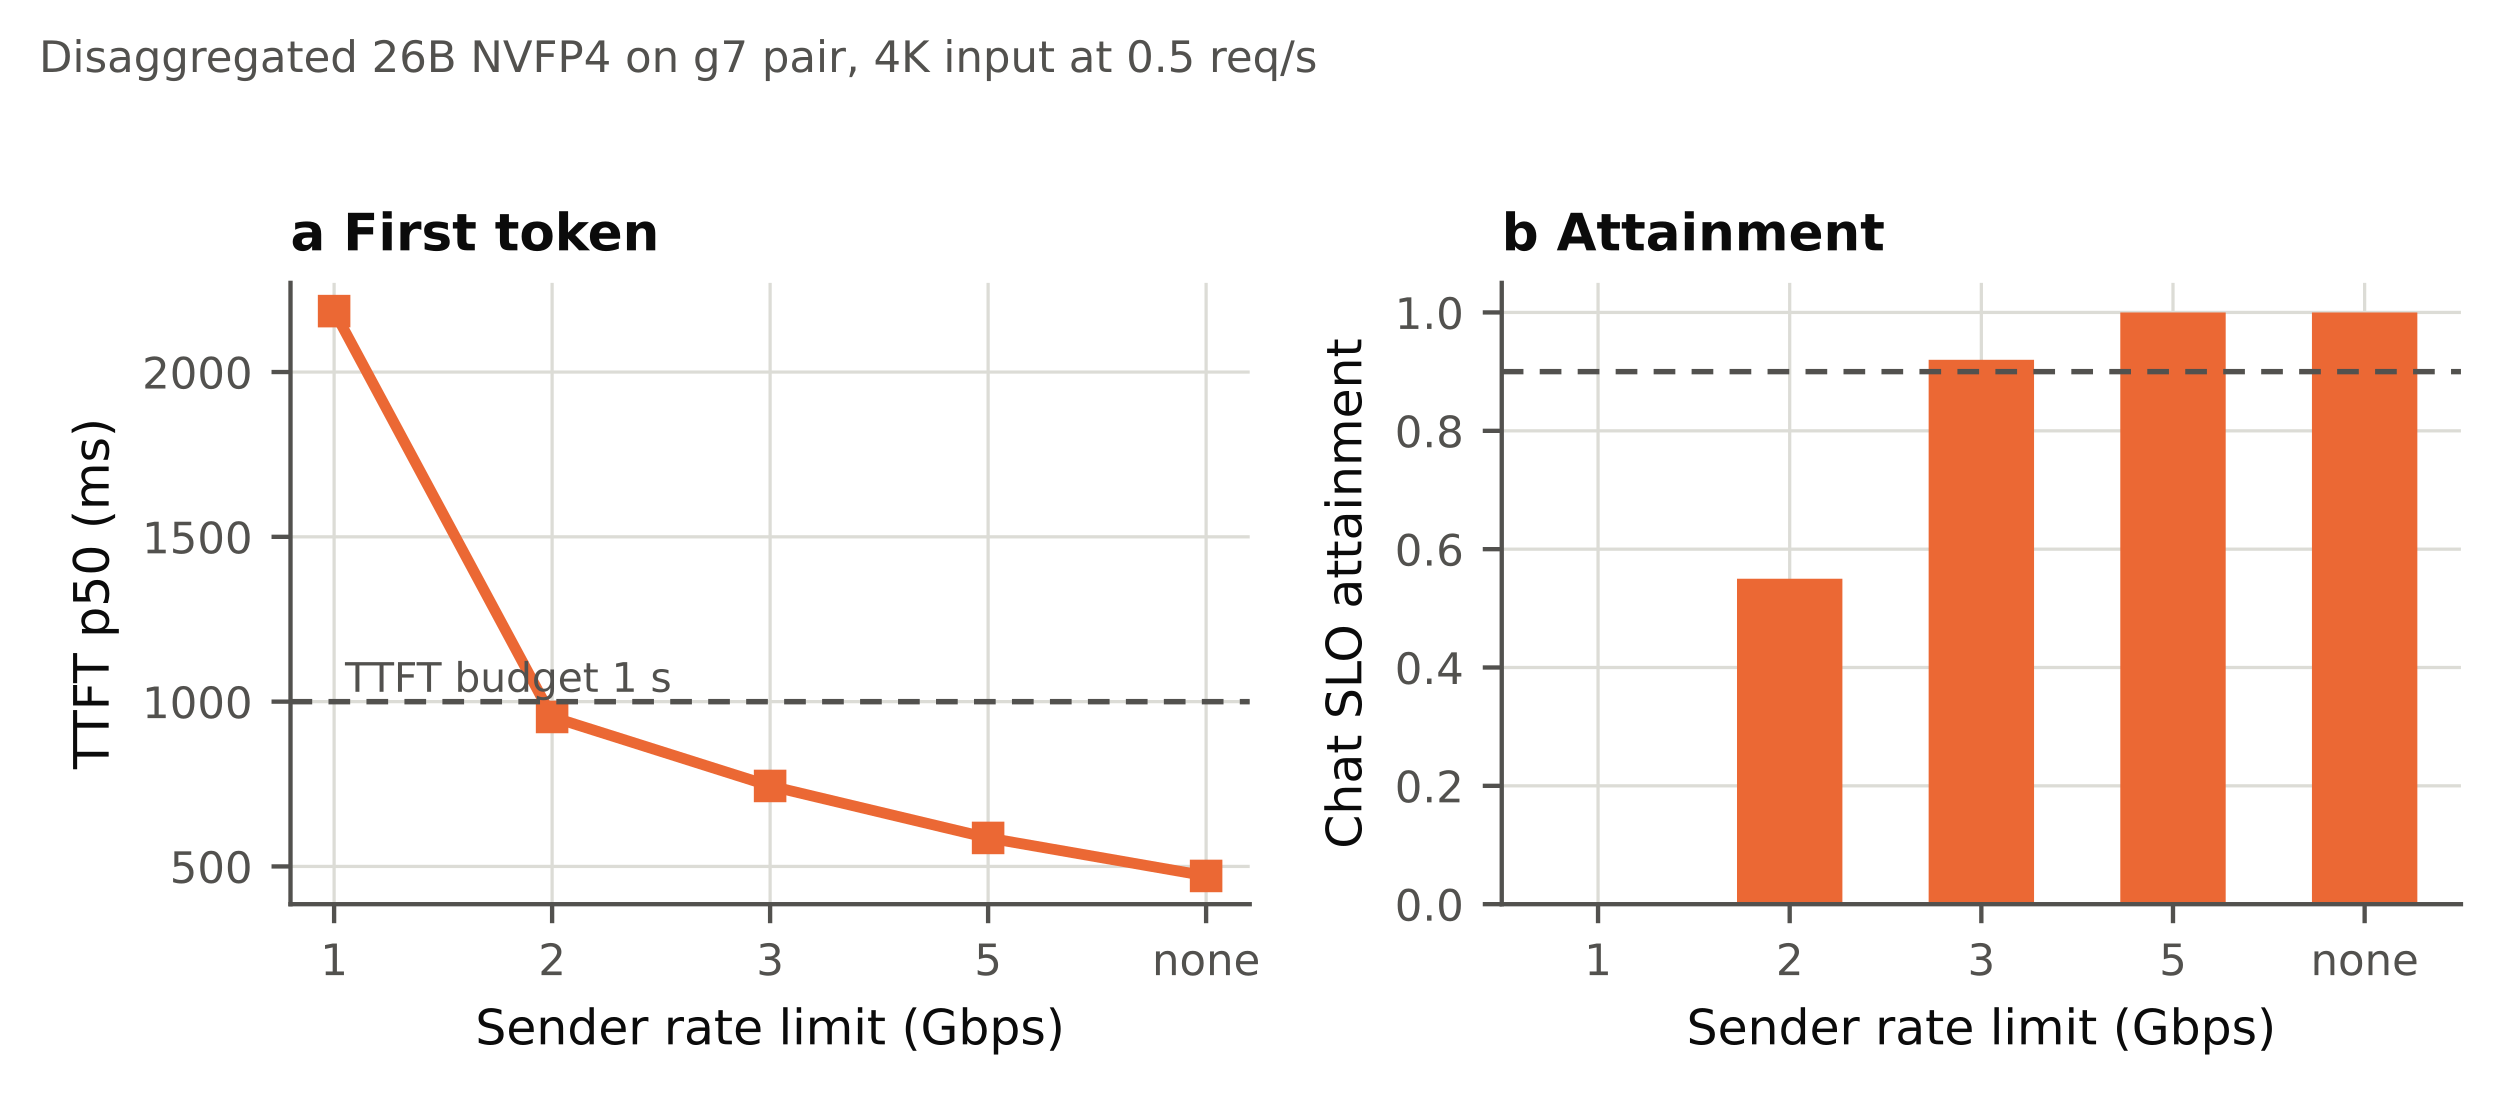
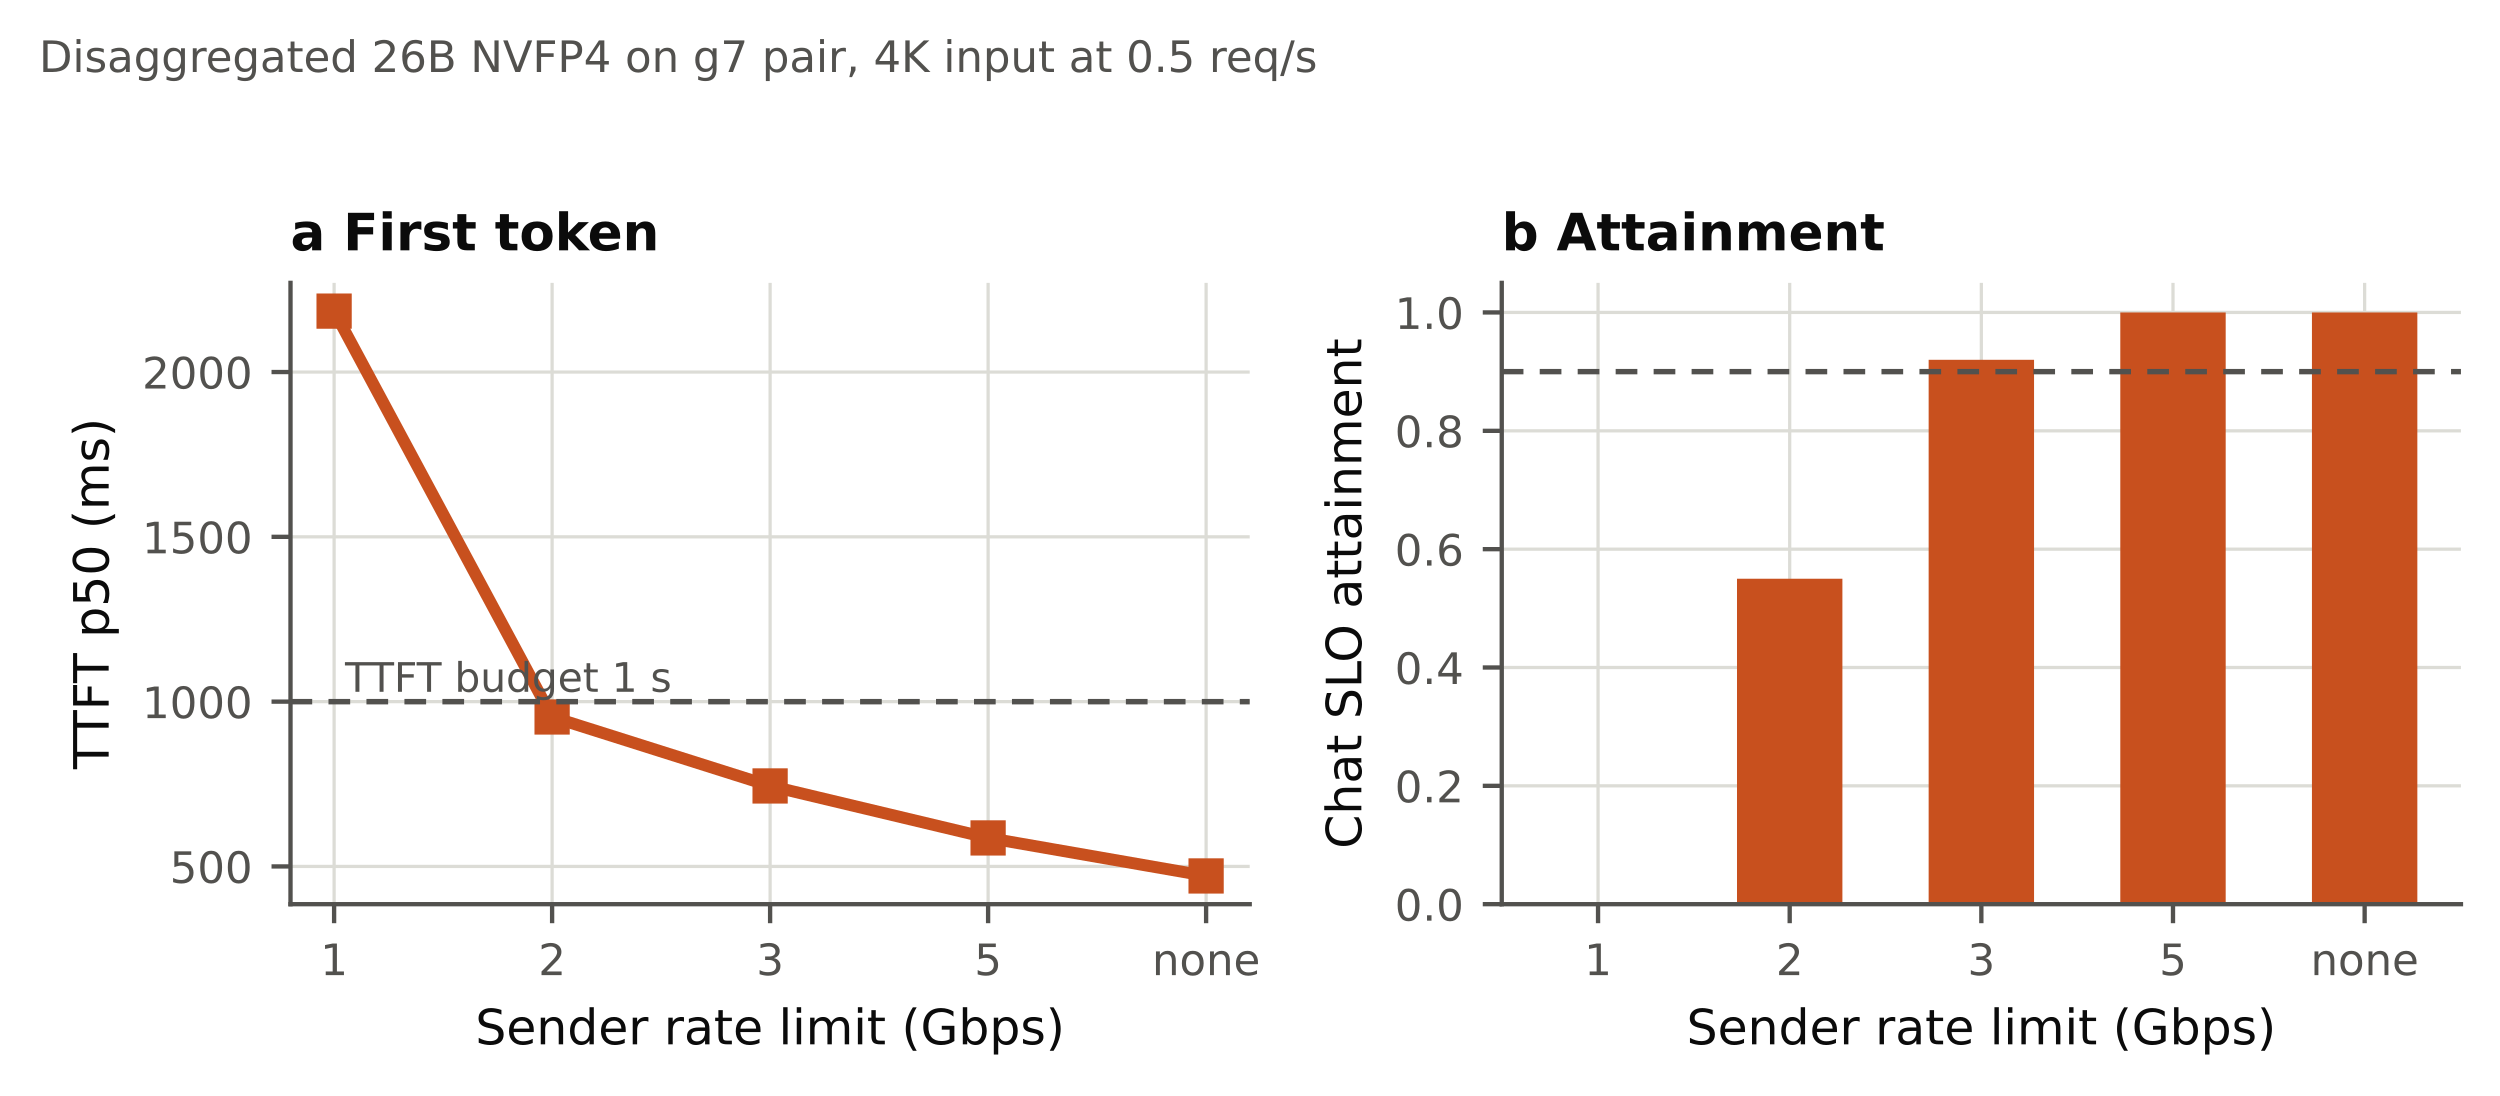
<svg xmlns="http://www.w3.org/2000/svg" xmlns:xlink="http://www.w3.org/1999/xlink" width="460.872pt" height="201.887pt" viewBox="0 0 460.872 201.887" version="1.1">
  <defs>
    <style type="text/css">*{stroke-linejoin: round; stroke-linecap: butt}</style>
  </defs>
  <g id="figure_1">
    <g id="patch_1">
      <path d="M 0 201.887  L 460.872 201.887  L 460.872 -0  L 0 -0  L 0 201.887  z " style="fill: none" />
    </g>
    <g id="axes_1">
      <g id="patch_2">
        <path d="M 53.554 166.686  L 230.381 166.686  L 230.381 52.148  L 53.554 52.148  L 53.554 166.686  z " style="fill: none" />
      </g>
      <g id="matplotlib.axis_1">
        <g id="xtick_1">
          <g id="line2d_1">
-             <path d="M 61.592 166.686  L 61.592 52.148  " clip-path="url(#pd98e95b112)" style="fill: none; stroke: #dcdcd6; stroke-width: 0.6; stroke-linecap: square" />
+             <path d="M 61.592 166.686  L 61.592 52.148  " clip-path="url(#pc2e5a5aeb8)" style="fill: none; stroke: #dcdcd6; stroke-width: 0.6; stroke-linecap: square" />
          </g>
          <g id="line2d_2">
            <defs>
-               <path id="mf3a1bee3a9" d="M 0 0  L 0 3.5  " style="stroke: #52514e; stroke-width: 0.8" />
+               <path id="m1d71cb2cf3" d="M 0 0  L 0 3.5  " style="stroke: #52514e; stroke-width: 0.8" />
            </defs>
            <g>
-               <use xlink:href="#mf3a1bee3a9" x="61.592" y="166.686" style="fill: #52514e; stroke: #52514e; stroke-width: 0.8" />
+               <use xlink:href="#m1d71cb2cf3" x="61.592" y="166.686" style="fill: #52514e; stroke: #52514e; stroke-width: 0.8" />
            </g>
          </g>
          <g id="text_1">
            <text style="font-size: 8px; font-family: 'DejaVu Sans', 'Bitstream Vera Sans', 'Computer Modern Sans Serif', 'Lucida Grande', 'Verdana', 'Geneva', 'Lucid', 'Arial', 'Helvetica', 'Avant Garde', sans-serif; text-anchor: middle; fill: #52514e" x="61.592" y="179.764" transform="rotate(-0 61.59171 179.764)">1</text>
          </g>
        </g>
        <g id="xtick_2">
          <g id="line2d_3">
-             <path d="M 101.78 166.686  L 101.78 52.148  " clip-path="url(#pd98e95b112)" style="fill: none; stroke: #dcdcd6; stroke-width: 0.6; stroke-linecap: square" />
+             <path d="M 101.78 166.686  L 101.78 52.148  " clip-path="url(#pc2e5a5aeb8)" style="fill: none; stroke: #dcdcd6; stroke-width: 0.6; stroke-linecap: square" />
          </g>
          <g id="line2d_4">
            <g>
-               <use xlink:href="#mf3a1bee3a9" x="101.78" y="166.686" style="fill: #52514e; stroke: #52514e; stroke-width: 0.8" />
+               <use xlink:href="#m1d71cb2cf3" x="101.78" y="166.686" style="fill: #52514e; stroke: #52514e; stroke-width: 0.8" />
            </g>
          </g>
          <g id="text_2">
            <text style="font-size: 8px; font-family: 'DejaVu Sans', 'Bitstream Vera Sans', 'Computer Modern Sans Serif', 'Lucida Grande', 'Verdana', 'Geneva', 'Lucid', 'Arial', 'Helvetica', 'Avant Garde', sans-serif; text-anchor: middle; fill: #52514e" x="101.78" y="179.764" transform="rotate(-0 101.7797 179.764)">2</text>
          </g>
        </g>
        <g id="xtick_3">
          <g id="line2d_5">
-             <path d="M 141.968 166.686  L 141.968 52.148  " clip-path="url(#pd98e95b112)" style="fill: none; stroke: #dcdcd6; stroke-width: 0.6; stroke-linecap: square" />
+             <path d="M 141.968 166.686  L 141.968 52.148  " clip-path="url(#pc2e5a5aeb8)" style="fill: none; stroke: #dcdcd6; stroke-width: 0.6; stroke-linecap: square" />
          </g>
          <g id="line2d_6">
            <g>
-               <use xlink:href="#mf3a1bee3a9" x="141.968" y="166.686" style="fill: #52514e; stroke: #52514e; stroke-width: 0.8" />
+               <use xlink:href="#m1d71cb2cf3" x="141.968" y="166.686" style="fill: #52514e; stroke: #52514e; stroke-width: 0.8" />
            </g>
          </g>
          <g id="text_3">
            <text style="font-size: 8px; font-family: 'DejaVu Sans', 'Bitstream Vera Sans', 'Computer Modern Sans Serif', 'Lucida Grande', 'Verdana', 'Geneva', 'Lucid', 'Arial', 'Helvetica', 'Avant Garde', sans-serif; text-anchor: middle; fill: #52514e" x="141.968" y="179.764" transform="rotate(-0 141.9677 179.764)">3</text>
          </g>
        </g>
        <g id="xtick_4">
          <g id="line2d_7">
-             <path d="M 182.156 166.686  L 182.156 52.148  " clip-path="url(#pd98e95b112)" style="fill: none; stroke: #dcdcd6; stroke-width: 0.6; stroke-linecap: square" />
+             <path d="M 182.156 166.686  L 182.156 52.148  " clip-path="url(#pc2e5a5aeb8)" style="fill: none; stroke: #dcdcd6; stroke-width: 0.6; stroke-linecap: square" />
          </g>
          <g id="line2d_8">
            <g>
-               <use xlink:href="#mf3a1bee3a9" x="182.156" y="166.686" style="fill: #52514e; stroke: #52514e; stroke-width: 0.8" />
+               <use xlink:href="#m1d71cb2cf3" x="182.156" y="166.686" style="fill: #52514e; stroke: #52514e; stroke-width: 0.8" />
            </g>
          </g>
          <g id="text_4">
            <text style="font-size: 8px; font-family: 'DejaVu Sans', 'Bitstream Vera Sans', 'Computer Modern Sans Serif', 'Lucida Grande', 'Verdana', 'Geneva', 'Lucid', 'Arial', 'Helvetica', 'Avant Garde', sans-serif; text-anchor: middle; fill: #52514e" x="182.156" y="179.764" transform="rotate(-0 182.1557 179.764)">5</text>
          </g>
        </g>
        <g id="xtick_5">
          <g id="line2d_9">
-             <path d="M 222.344 166.686  L 222.344 52.148  " clip-path="url(#pd98e95b112)" style="fill: none; stroke: #dcdcd6; stroke-width: 0.6; stroke-linecap: square" />
+             <path d="M 222.344 166.686  L 222.344 52.148  " clip-path="url(#pc2e5a5aeb8)" style="fill: none; stroke: #dcdcd6; stroke-width: 0.6; stroke-linecap: square" />
          </g>
          <g id="line2d_10">
            <g>
-               <use xlink:href="#mf3a1bee3a9" x="222.344" y="166.686" style="fill: #52514e; stroke: #52514e; stroke-width: 0.8" />
+               <use xlink:href="#m1d71cb2cf3" x="222.344" y="166.686" style="fill: #52514e; stroke: #52514e; stroke-width: 0.8" />
            </g>
          </g>
          <g id="text_5">
            <text style="font-size: 8px; font-family: 'DejaVu Sans', 'Bitstream Vera Sans', 'Computer Modern Sans Serif', 'Lucida Grande', 'Verdana', 'Geneva', 'Lucid', 'Arial', 'Helvetica', 'Avant Garde', sans-serif; text-anchor: middle; fill: #52514e" x="222.344" y="179.764" transform="rotate(-0 222.3437 179.764)">none</text>
          </g>
        </g>
        <g id="text_6">
          <text style="font-size: 9px; font-family: 'DejaVu Sans', 'Bitstream Vera Sans', 'Computer Modern Sans Serif', 'Lucida Grande', 'Verdana', 'Geneva', 'Lucid', 'Arial', 'Helvetica', 'Avant Garde', sans-serif; text-anchor: middle; fill: #0b0b0b" x="141.968" y="192.524" transform="rotate(-0 141.9677 192.5245)">Sender rate limit (Gbps)</text>
        </g>
      </g>
      <g id="matplotlib.axis_2">
        <g id="ytick_1">
          <g id="line2d_11">
-             <path d="M 53.554 159.731  L 230.381 159.731  " clip-path="url(#pd98e95b112)" style="fill: none; stroke: #dcdcd6; stroke-width: 0.6; stroke-linecap: square" />
+             <path d="M 53.554 159.731  L 230.381 159.731  " clip-path="url(#pc2e5a5aeb8)" style="fill: none; stroke: #dcdcd6; stroke-width: 0.6; stroke-linecap: square" />
          </g>
          <g id="line2d_12">
            <defs>
-               <path id="m4ddce1b835" d="M 0 0  L -3.5 0  " style="stroke: #52514e; stroke-width: 0.8" />
+               <path id="md80eaf4e32" d="M 0 0  L -3.5 0  " style="stroke: #52514e; stroke-width: 0.8" />
            </defs>
            <g>
-               <use xlink:href="#m4ddce1b835" x="53.554" y="159.731" style="fill: #52514e; stroke: #52514e; stroke-width: 0.8" />
+               <use xlink:href="#md80eaf4e32" x="53.554" y="159.731" style="fill: #52514e; stroke: #52514e; stroke-width: 0.8" />
            </g>
          </g>
          <g id="text_7">
            <text style="font-size: 8px; font-family: 'DejaVu Sans', 'Bitstream Vera Sans', 'Computer Modern Sans Serif', 'Lucida Grande', 'Verdana', 'Geneva', 'Lucid', 'Arial', 'Helvetica', 'Avant Garde', sans-serif; text-anchor: end; fill: #52514e" x="46.554" y="162.77" transform="rotate(-0 46.55411 162.7697)">500</text>
          </g>
        </g>
        <g id="ytick_2">
          <g id="line2d_13">
-             <path d="M 53.554 129.35  L 230.381 129.35  " clip-path="url(#pd98e95b112)" style="fill: none; stroke: #dcdcd6; stroke-width: 0.6; stroke-linecap: square" />
+             <path d="M 53.554 129.35  L 230.381 129.35  " clip-path="url(#pc2e5a5aeb8)" style="fill: none; stroke: #dcdcd6; stroke-width: 0.6; stroke-linecap: square" />
          </g>
          <g id="line2d_14">
            <g>
-               <use xlink:href="#m4ddce1b835" x="53.554" y="129.35" style="fill: #52514e; stroke: #52514e; stroke-width: 0.8" />
+               <use xlink:href="#md80eaf4e32" x="53.554" y="129.35" style="fill: #52514e; stroke: #52514e; stroke-width: 0.8" />
            </g>
          </g>
          <g id="text_8">
            <text style="font-size: 8px; font-family: 'DejaVu Sans', 'Bitstream Vera Sans', 'Computer Modern Sans Serif', 'Lucida Grande', 'Verdana', 'Geneva', 'Lucid', 'Arial', 'Helvetica', 'Avant Garde', sans-serif; text-anchor: end; fill: #52514e" x="46.554" y="132.389" transform="rotate(-0 46.55411 132.3891)">1000</text>
          </g>
        </g>
        <g id="ytick_3">
          <g id="line2d_15">
-             <path d="M 53.554 98.969  L 230.381 98.969  " clip-path="url(#pd98e95b112)" style="fill: none; stroke: #dcdcd6; stroke-width: 0.6; stroke-linecap: square" />
+             <path d="M 53.554 98.969  L 230.381 98.969  " clip-path="url(#pc2e5a5aeb8)" style="fill: none; stroke: #dcdcd6; stroke-width: 0.6; stroke-linecap: square" />
          </g>
          <g id="line2d_16">
            <g>
-               <use xlink:href="#m4ddce1b835" x="53.554" y="98.969" style="fill: #52514e; stroke: #52514e; stroke-width: 0.8" />
+               <use xlink:href="#md80eaf4e32" x="53.554" y="98.969" style="fill: #52514e; stroke: #52514e; stroke-width: 0.8" />
            </g>
          </g>
          <g id="text_9">
            <text style="font-size: 8px; font-family: 'DejaVu Sans', 'Bitstream Vera Sans', 'Computer Modern Sans Serif', 'Lucida Grande', 'Verdana', 'Geneva', 'Lucid', 'Arial', 'Helvetica', 'Avant Garde', sans-serif; text-anchor: end; fill: #52514e" x="46.554" y="102.008" transform="rotate(-0 46.55411 102.0084)">1500</text>
          </g>
        </g>
        <g id="ytick_4">
          <g id="line2d_17">
-             <path d="M 53.554 68.589  L 230.381 68.589  " clip-path="url(#pd98e95b112)" style="fill: none; stroke: #dcdcd6; stroke-width: 0.6; stroke-linecap: square" />
+             <path d="M 53.554 68.589  L 230.381 68.589  " clip-path="url(#pc2e5a5aeb8)" style="fill: none; stroke: #dcdcd6; stroke-width: 0.6; stroke-linecap: square" />
          </g>
          <g id="line2d_18">
            <g>
-               <use xlink:href="#m4ddce1b835" x="53.554" y="68.589" style="fill: #52514e; stroke: #52514e; stroke-width: 0.8" />
+               <use xlink:href="#md80eaf4e32" x="53.554" y="68.589" style="fill: #52514e; stroke: #52514e; stroke-width: 0.8" />
            </g>
          </g>
          <g id="text_10">
            <text style="font-size: 8px; font-family: 'DejaVu Sans', 'Bitstream Vera Sans', 'Computer Modern Sans Serif', 'Lucida Grande', 'Verdana', 'Geneva', 'Lucid', 'Arial', 'Helvetica', 'Avant Garde', sans-serif; text-anchor: end; fill: #52514e" x="46.554" y="71.628" transform="rotate(-0 46.55411 71.62779)">2000</text>
          </g>
        </g>
        <g id="text_11">
          <text style="font-size: 9px; font-family: 'DejaVu Sans', 'Bitstream Vera Sans', 'Computer Modern Sans Serif', 'Lucida Grande', 'Verdana', 'Geneva', 'Lucid', 'Arial', 'Helvetica', 'Avant Garde', sans-serif; text-anchor: middle; fill: #0b0b0b" x="20.032" y="109.417" transform="rotate(-90 20.032 109.4168)">TTFT p50 (ms)</text>
        </g>
      </g>
      <g id="line2d_19">
-         <path d="M 61.592 57.354  L 101.78 132.173  L 141.968 144.889  L 182.156 154.472  L 222.344 161.48  " clip-path="url(#pd98e95b112)" style="fill: none; stroke: #eb6834; stroke-width: 2; stroke-linecap: square" />
+         <path d="M 61.592 57.354  L 101.78 132.173  L 141.968 144.889  L 182.156 154.472  L 222.344 161.48  " clip-path="url(#pc2e5a5aeb8)" style="fill: none; stroke: #c8501e; stroke-width: 2.2; stroke-linecap: square" />
        <defs>
-           <path id="m7dee3941ca" d="M -2.5 2.5  L 2.5 2.5  L 2.5 -2.5  L -2.5 -2.5  z " style="stroke: #eb6834; stroke-linejoin: miter" />
+           <path id="m2b3014cebd" d="M -2.75 2.75  L 2.75 2.75  L 2.75 -2.75  L -2.75 -2.75  z " style="stroke: #c8501e; stroke-linejoin: miter" />
        </defs>
-         <g clip-path="url(#pd98e95b112)">
-           <use xlink:href="#m7dee3941ca" x="61.592" y="57.354" style="fill: #eb6834; stroke: #eb6834; stroke-linejoin: miter" />
-           <use xlink:href="#m7dee3941ca" x="101.78" y="132.173" style="fill: #eb6834; stroke: #eb6834; stroke-linejoin: miter" />
-           <use xlink:href="#m7dee3941ca" x="141.968" y="144.889" style="fill: #eb6834; stroke: #eb6834; stroke-linejoin: miter" />
-           <use xlink:href="#m7dee3941ca" x="182.156" y="154.472" style="fill: #eb6834; stroke: #eb6834; stroke-linejoin: miter" />
-           <use xlink:href="#m7dee3941ca" x="222.344" y="161.48" style="fill: #eb6834; stroke: #eb6834; stroke-linejoin: miter" />
+         <g clip-path="url(#pc2e5a5aeb8)">
+           <use xlink:href="#m2b3014cebd" x="61.592" y="57.354" style="fill: #c8501e; stroke: #c8501e; stroke-linejoin: miter" />
+           <use xlink:href="#m2b3014cebd" x="101.78" y="132.173" style="fill: #c8501e; stroke: #c8501e; stroke-linejoin: miter" />
+           <use xlink:href="#m2b3014cebd" x="141.968" y="144.889" style="fill: #c8501e; stroke: #c8501e; stroke-linejoin: miter" />
+           <use xlink:href="#m2b3014cebd" x="182.156" y="154.472" style="fill: #c8501e; stroke: #c8501e; stroke-linejoin: miter" />
+           <use xlink:href="#m2b3014cebd" x="222.344" y="161.48" style="fill: #c8501e; stroke: #c8501e; stroke-linejoin: miter" />
        </g>
      </g>
      <g id="line2d_20">
-         <path d="M 53.554 129.35  L 230.381 129.35  " clip-path="url(#pd98e95b112)" style="fill: none; stroke-dasharray: 4,3; stroke-dashoffset: 0; stroke: #52514e" />
+         <path d="M 53.554 129.35  L 230.381 129.35  " clip-path="url(#pc2e5a5aeb8)" style="fill: none; stroke-dasharray: 4,3; stroke-dashoffset: 0; stroke: #52514e" />
      </g>
      <g id="patch_3">
        <path d="M 53.554 166.686  L 53.554 52.148  " style="fill: none; stroke: #52514e; stroke-width: 0.8; stroke-linejoin: miter; stroke-linecap: square" />
      </g>
      <g id="patch_4">
        <path d="M 53.554 166.686  L 230.381 166.686  " style="fill: none; stroke: #52514e; stroke-width: 0.8; stroke-linejoin: miter; stroke-linecap: square" />
      </g>
      <g id="text_12">
        <text style="font-size: 7.5px; font-family: 'DejaVu Sans', 'Bitstream Vera Sans', 'Computer Modern Sans Serif', 'Lucida Grande', 'Verdana', 'Geneva', 'Lucid', 'Arial', 'Helvetica', 'Avant Garde', sans-serif; text-anchor: start; fill: #52514e" x="63.601" y="127.527" transform="rotate(-0 63.60111 127.5272)">TTFT budget 1 s</text>
      </g>
      <g id="text_13">
        <text style="font-weight: 700; font-size: 9.5px; font-family: 'DejaVu Sans', 'Bitstream Vera Sans', 'Computer Modern Sans Serif', 'Lucida Grande', 'Verdana', 'Geneva', 'Lucid', 'Arial', 'Helvetica', 'Avant Garde', sans-serif; text-anchor: start; fill: #0b0b0b" x="53.554" y="46.148" transform="rotate(-0 53.55411 46.14765)">a  First token</text>
      </g>
    </g>
    <g id="axes_2">
      <g id="patch_5">
        <path d="M 276.845 166.686  L 453.672 166.686  L 453.672 52.148  L 276.845 52.148  L 276.845 166.686  z " style="fill: none" />
      </g>
      <g id="matplotlib.axis_3">
        <g id="xtick_6">
          <g id="line2d_21">
-             <path d="M 294.598 166.686  L 294.598 52.148  " clip-path="url(#pb7cd040c90)" style="fill: none; stroke: #dcdcd6; stroke-width: 0.6; stroke-linecap: square" />
+             <path d="M 294.598 166.686  L 294.598 52.148  " clip-path="url(#p8919d18759)" style="fill: none; stroke: #dcdcd6; stroke-width: 0.6; stroke-linecap: square" />
          </g>
          <g id="line2d_22">
            <g>
-               <use xlink:href="#mf3a1bee3a9" x="294.598" y="166.686" style="fill: #52514e; stroke: #52514e; stroke-width: 0.8" />
+               <use xlink:href="#m1d71cb2cf3" x="294.598" y="166.686" style="fill: #52514e; stroke: #52514e; stroke-width: 0.8" />
            </g>
          </g>
          <g id="text_14">
            <text style="font-size: 8px; font-family: 'DejaVu Sans', 'Bitstream Vera Sans', 'Computer Modern Sans Serif', 'Lucida Grande', 'Verdana', 'Geneva', 'Lucid', 'Arial', 'Helvetica', 'Avant Garde', sans-serif; text-anchor: middle; fill: #52514e" x="294.598" y="179.764" transform="rotate(-0 294.5982 179.764)">1</text>
          </g>
        </g>
        <g id="xtick_7">
          <g id="line2d_23">
-             <path d="M 329.928 166.686  L 329.928 52.148  " clip-path="url(#pb7cd040c90)" style="fill: none; stroke: #dcdcd6; stroke-width: 0.6; stroke-linecap: square" />
+             <path d="M 329.928 166.686  L 329.928 52.148  " clip-path="url(#p8919d18759)" style="fill: none; stroke: #dcdcd6; stroke-width: 0.6; stroke-linecap: square" />
          </g>
          <g id="line2d_24">
            <g>
-               <use xlink:href="#mf3a1bee3a9" x="329.928" y="166.686" style="fill: #52514e; stroke: #52514e; stroke-width: 0.8" />
+               <use xlink:href="#m1d71cb2cf3" x="329.928" y="166.686" style="fill: #52514e; stroke: #52514e; stroke-width: 0.8" />
            </g>
          </g>
          <g id="text_15">
            <text style="font-size: 8px; font-family: 'DejaVu Sans', 'Bitstream Vera Sans', 'Computer Modern Sans Serif', 'Lucida Grande', 'Verdana', 'Geneva', 'Lucid', 'Arial', 'Helvetica', 'Avant Garde', sans-serif; text-anchor: middle; fill: #52514e" x="329.928" y="179.764" transform="rotate(-0 329.9283 179.764)">2</text>
          </g>
        </g>
        <g id="xtick_8">
          <g id="line2d_25">
-             <path d="M 365.258 166.686  L 365.258 52.148  " clip-path="url(#pb7cd040c90)" style="fill: none; stroke: #dcdcd6; stroke-width: 0.6; stroke-linecap: square" />
+             <path d="M 365.258 166.686  L 365.258 52.148  " clip-path="url(#p8919d18759)" style="fill: none; stroke: #dcdcd6; stroke-width: 0.6; stroke-linecap: square" />
          </g>
          <g id="line2d_26">
            <g>
-               <use xlink:href="#mf3a1bee3a9" x="365.258" y="166.686" style="fill: #52514e; stroke: #52514e; stroke-width: 0.8" />
+               <use xlink:href="#m1d71cb2cf3" x="365.258" y="166.686" style="fill: #52514e; stroke: #52514e; stroke-width: 0.8" />
            </g>
          </g>
          <g id="text_16">
            <text style="font-size: 8px; font-family: 'DejaVu Sans', 'Bitstream Vera Sans', 'Computer Modern Sans Serif', 'Lucida Grande', 'Verdana', 'Geneva', 'Lucid', 'Arial', 'Helvetica', 'Avant Garde', sans-serif; text-anchor: middle; fill: #52514e" x="365.258" y="179.764" transform="rotate(-0 365.2584 179.764)">3</text>
          </g>
        </g>
        <g id="xtick_9">
          <g id="line2d_27">
-             <path d="M 400.589 166.686  L 400.589 52.148  " clip-path="url(#pb7cd040c90)" style="fill: none; stroke: #dcdcd6; stroke-width: 0.6; stroke-linecap: square" />
+             <path d="M 400.589 166.686  L 400.589 52.148  " clip-path="url(#p8919d18759)" style="fill: none; stroke: #dcdcd6; stroke-width: 0.6; stroke-linecap: square" />
          </g>
          <g id="line2d_28">
            <g>
-               <use xlink:href="#mf3a1bee3a9" x="400.589" y="166.686" style="fill: #52514e; stroke: #52514e; stroke-width: 0.8" />
+               <use xlink:href="#m1d71cb2cf3" x="400.589" y="166.686" style="fill: #52514e; stroke: #52514e; stroke-width: 0.8" />
            </g>
          </g>
          <g id="text_17">
            <text style="font-size: 8px; font-family: 'DejaVu Sans', 'Bitstream Vera Sans', 'Computer Modern Sans Serif', 'Lucida Grande', 'Verdana', 'Geneva', 'Lucid', 'Arial', 'Helvetica', 'Avant Garde', sans-serif; text-anchor: middle; fill: #52514e" x="400.589" y="179.764" transform="rotate(-0 400.5885 179.764)">5</text>
          </g>
        </g>
        <g id="xtick_10">
          <g id="line2d_29">
-             <path d="M 435.919 166.686  L 435.919 52.148  " clip-path="url(#pb7cd040c90)" style="fill: none; stroke: #dcdcd6; stroke-width: 0.6; stroke-linecap: square" />
+             <path d="M 435.919 166.686  L 435.919 52.148  " clip-path="url(#p8919d18759)" style="fill: none; stroke: #dcdcd6; stroke-width: 0.6; stroke-linecap: square" />
          </g>
          <g id="line2d_30">
            <g>
-               <use xlink:href="#mf3a1bee3a9" x="435.919" y="166.686" style="fill: #52514e; stroke: #52514e; stroke-width: 0.8" />
+               <use xlink:href="#m1d71cb2cf3" x="435.919" y="166.686" style="fill: #52514e; stroke: #52514e; stroke-width: 0.8" />
            </g>
          </g>
          <g id="text_18">
            <text style="font-size: 8px; font-family: 'DejaVu Sans', 'Bitstream Vera Sans', 'Computer Modern Sans Serif', 'Lucida Grande', 'Verdana', 'Geneva', 'Lucid', 'Arial', 'Helvetica', 'Avant Garde', sans-serif; text-anchor: middle; fill: #52514e" x="435.919" y="179.764" transform="rotate(-0 435.9186 179.764)">none</text>
          </g>
        </g>
        <g id="text_19">
          <text style="font-size: 9px; font-family: 'DejaVu Sans', 'Bitstream Vera Sans', 'Computer Modern Sans Serif', 'Lucida Grande', 'Verdana', 'Geneva', 'Lucid', 'Arial', 'Helvetica', 'Avant Garde', sans-serif; text-anchor: middle; fill: #0b0b0b" x="365.258" y="192.524" transform="rotate(-0 365.2584 192.5245)">Sender rate limit (Gbps)</text>
        </g>
      </g>
      <g id="matplotlib.axis_4">
        <g id="ytick_5">
          <g id="line2d_31">
-             <path d="M 276.845 166.686  L 453.672 166.686  " clip-path="url(#pb7cd040c90)" style="fill: none; stroke: #dcdcd6; stroke-width: 0.6; stroke-linecap: square" />
+             <path d="M 276.845 166.686  L 453.672 166.686  " clip-path="url(#p8919d18759)" style="fill: none; stroke: #dcdcd6; stroke-width: 0.6; stroke-linecap: square" />
          </g>
          <g id="line2d_32">
            <g>
-               <use xlink:href="#m4ddce1b835" x="276.845" y="166.686" style="fill: #52514e; stroke: #52514e; stroke-width: 0.8" />
+               <use xlink:href="#md80eaf4e32" x="276.845" y="166.686" style="fill: #52514e; stroke: #52514e; stroke-width: 0.8" />
            </g>
          </g>
          <g id="text_20">
            <text style="font-size: 8px; font-family: 'DejaVu Sans', 'Bitstream Vera Sans', 'Computer Modern Sans Serif', 'Lucida Grande', 'Verdana', 'Geneva', 'Lucid', 'Arial', 'Helvetica', 'Avant Garde', sans-serif; text-anchor: end; fill: #52514e" x="269.845" y="169.725" transform="rotate(-0 269.8449 169.725)">0.0</text>
          </g>
        </g>
        <g id="ytick_6">
          <g id="line2d_33">
-             <path d="M 276.845 144.869  L 453.672 144.869  " clip-path="url(#pb7cd040c90)" style="fill: none; stroke: #dcdcd6; stroke-width: 0.6; stroke-linecap: square" />
+             <path d="M 276.845 144.869  L 453.672 144.869  " clip-path="url(#p8919d18759)" style="fill: none; stroke: #dcdcd6; stroke-width: 0.6; stroke-linecap: square" />
          </g>
          <g id="line2d_34">
            <g>
-               <use xlink:href="#m4ddce1b835" x="276.845" y="144.869" style="fill: #52514e; stroke: #52514e; stroke-width: 0.8" />
+               <use xlink:href="#md80eaf4e32" x="276.845" y="144.869" style="fill: #52514e; stroke: #52514e; stroke-width: 0.8" />
            </g>
          </g>
          <g id="text_21">
            <text style="font-size: 8px; font-family: 'DejaVu Sans', 'Bitstream Vera Sans', 'Computer Modern Sans Serif', 'Lucida Grande', 'Verdana', 'Geneva', 'Lucid', 'Arial', 'Helvetica', 'Avant Garde', sans-serif; text-anchor: end; fill: #52514e" x="269.845" y="147.908" transform="rotate(-0 269.8449 147.9081)">0.2</text>
          </g>
        </g>
        <g id="ytick_7">
          <g id="line2d_35">
-             <path d="M 276.845 123.052  L 453.672 123.052  " clip-path="url(#pb7cd040c90)" style="fill: none; stroke: #dcdcd6; stroke-width: 0.6; stroke-linecap: square" />
+             <path d="M 276.845 123.052  L 453.672 123.052  " clip-path="url(#p8919d18759)" style="fill: none; stroke: #dcdcd6; stroke-width: 0.6; stroke-linecap: square" />
          </g>
          <g id="line2d_36">
            <g>
-               <use xlink:href="#m4ddce1b835" x="276.845" y="123.052" style="fill: #52514e; stroke: #52514e; stroke-width: 0.8" />
+               <use xlink:href="#md80eaf4e32" x="276.845" y="123.052" style="fill: #52514e; stroke: #52514e; stroke-width: 0.8" />
            </g>
          </g>
          <g id="text_22">
            <text style="font-size: 8px; font-family: 'DejaVu Sans', 'Bitstream Vera Sans', 'Computer Modern Sans Serif', 'Lucida Grande', 'Verdana', 'Geneva', 'Lucid', 'Arial', 'Helvetica', 'Avant Garde', sans-serif; text-anchor: end; fill: #52514e" x="269.845" y="126.091" transform="rotate(-0 269.8449 126.0913)">0.4</text>
          </g>
        </g>
        <g id="ytick_8">
          <g id="line2d_37">
-             <path d="M 276.845 101.235  L 453.672 101.235  " clip-path="url(#pb7cd040c90)" style="fill: none; stroke: #dcdcd6; stroke-width: 0.6; stroke-linecap: square" />
+             <path d="M 276.845 101.235  L 453.672 101.235  " clip-path="url(#p8919d18759)" style="fill: none; stroke: #dcdcd6; stroke-width: 0.6; stroke-linecap: square" />
          </g>
          <g id="line2d_38">
            <g>
-               <use xlink:href="#m4ddce1b835" x="276.845" y="101.235" style="fill: #52514e; stroke: #52514e; stroke-width: 0.8" />
+               <use xlink:href="#md80eaf4e32" x="276.845" y="101.235" style="fill: #52514e; stroke: #52514e; stroke-width: 0.8" />
            </g>
          </g>
          <g id="text_23">
            <text style="font-size: 8px; font-family: 'DejaVu Sans', 'Bitstream Vera Sans', 'Computer Modern Sans Serif', 'Lucida Grande', 'Verdana', 'Geneva', 'Lucid', 'Arial', 'Helvetica', 'Avant Garde', sans-serif; text-anchor: end; fill: #52514e" x="269.845" y="104.275" transform="rotate(-0 269.8449 104.2745)">0.6</text>
          </g>
        </g>
        <g id="ytick_9">
          <g id="line2d_39">
-             <path d="M 276.845 79.419  L 453.672 79.419  " clip-path="url(#pb7cd040c90)" style="fill: none; stroke: #dcdcd6; stroke-width: 0.6; stroke-linecap: square" />
+             <path d="M 276.845 79.419  L 453.672 79.419  " clip-path="url(#p8919d18759)" style="fill: none; stroke: #dcdcd6; stroke-width: 0.6; stroke-linecap: square" />
          </g>
          <g id="line2d_40">
            <g>
-               <use xlink:href="#m4ddce1b835" x="276.845" y="79.419" style="fill: #52514e; stroke: #52514e; stroke-width: 0.8" />
+               <use xlink:href="#md80eaf4e32" x="276.845" y="79.419" style="fill: #52514e; stroke: #52514e; stroke-width: 0.8" />
            </g>
          </g>
          <g id="text_24">
            <text style="font-size: 8px; font-family: 'DejaVu Sans', 'Bitstream Vera Sans', 'Computer Modern Sans Serif', 'Lucida Grande', 'Verdana', 'Geneva', 'Lucid', 'Arial', 'Helvetica', 'Avant Garde', sans-serif; text-anchor: end; fill: #52514e" x="269.845" y="82.458" transform="rotate(-0 269.8449 82.45772)">0.8</text>
          </g>
        </g>
        <g id="ytick_10">
          <g id="line2d_41">
-             <path d="M 276.845 57.602  L 453.672 57.602  " clip-path="url(#pb7cd040c90)" style="fill: none; stroke: #dcdcd6; stroke-width: 0.6; stroke-linecap: square" />
+             <path d="M 276.845 57.602  L 453.672 57.602  " clip-path="url(#p8919d18759)" style="fill: none; stroke: #dcdcd6; stroke-width: 0.6; stroke-linecap: square" />
          </g>
          <g id="line2d_42">
            <g>
-               <use xlink:href="#m4ddce1b835" x="276.845" y="57.602" style="fill: #52514e; stroke: #52514e; stroke-width: 0.8" />
+               <use xlink:href="#md80eaf4e32" x="276.845" y="57.602" style="fill: #52514e; stroke: #52514e; stroke-width: 0.8" />
            </g>
          </g>
          <g id="text_25">
            <text style="font-size: 8px; font-family: 'DejaVu Sans', 'Bitstream Vera Sans', 'Computer Modern Sans Serif', 'Lucida Grande', 'Verdana', 'Geneva', 'Lucid', 'Arial', 'Helvetica', 'Avant Garde', sans-serif; text-anchor: end; fill: #52514e" x="269.845" y="60.641" transform="rotate(-0 269.8449 60.64091)">1.0</text>
          </g>
        </g>
        <g id="text_26">
          <text style="font-size: 9px; font-family: 'DejaVu Sans', 'Bitstream Vera Sans', 'Computer Modern Sans Serif', 'Lucida Grande', 'Verdana', 'Geneva', 'Lucid', 'Arial', 'Helvetica', 'Avant Garde', sans-serif; text-anchor: middle; fill: #0b0b0b" x="250.96" y="109.417" transform="rotate(-90 250.9602 109.4168)">Chat SLO attainment</text>
        </g>
      </g>
      <g id="patch_6">
-         <path d="M 284.882 166.686  L 304.314 166.686  L 304.314 166.686  L 284.882 166.686  z " clip-path="url(#pb7cd040c90)" style="fill: #eb6834" />
+         <path d="M 284.882 166.686  L 304.314 166.686  L 304.314 166.686  L 284.882 166.686  z " clip-path="url(#p8919d18759)" style="fill: #c8501e" />
      </g>
      <g id="patch_7">
-         <path d="M 320.213 166.686  L 339.644 166.686  L 339.644 106.69  L 320.213 106.69  z " clip-path="url(#pb7cd040c90)" style="fill: #eb6834" />
+         <path d="M 320.213 166.686  L 339.644 166.686  L 339.644 106.69  L 320.213 106.69  z " clip-path="url(#p8919d18759)" style="fill: #c8501e" />
      </g>
      <g id="patch_8">
-         <path d="M 355.543 166.686  L 374.974 166.686  L 374.974 66.329  L 355.543 66.329  z " clip-path="url(#pb7cd040c90)" style="fill: #eb6834" />
+         <path d="M 355.543 166.686  L 374.974 166.686  L 374.974 66.329  L 355.543 66.329  z " clip-path="url(#p8919d18759)" style="fill: #c8501e" />
      </g>
      <g id="patch_9">
-         <path d="M 390.873 166.686  L 410.304 166.686  L 410.304 57.602  L 390.873 57.602  z " clip-path="url(#pb7cd040c90)" style="fill: #eb6834" />
+         <path d="M 390.873 166.686  L 410.304 166.686  L 410.304 57.602  L 390.873 57.602  z " clip-path="url(#p8919d18759)" style="fill: #c8501e" />
      </g>
      <g id="patch_10">
-         <path d="M 426.203 166.686  L 445.634 166.686  L 445.634 57.602  L 426.203 57.602  z " clip-path="url(#pb7cd040c90)" style="fill: #eb6834" />
+         <path d="M 426.203 166.686  L 445.634 166.686  L 445.634 57.602  L 426.203 57.602  z " clip-path="url(#p8919d18759)" style="fill: #c8501e" />
      </g>
      <g id="line2d_43">
-         <path d="M 276.845 68.51  L 453.672 68.51  " clip-path="url(#pb7cd040c90)" style="fill: none; stroke-dasharray: 4,3; stroke-dashoffset: 0; stroke: #52514e" />
+         <path d="M 276.845 68.51  L 453.672 68.51  " clip-path="url(#p8919d18759)" style="fill: none; stroke-dasharray: 4,3; stroke-dashoffset: 0; stroke: #52514e" />
      </g>
      <g id="patch_11">
        <path d="M 276.845 166.686  L 276.845 52.148  " style="fill: none; stroke: #52514e; stroke-width: 0.8; stroke-linejoin: miter; stroke-linecap: square" />
      </g>
      <g id="patch_12">
        <path d="M 276.845 166.686  L 453.672 166.686  " style="fill: none; stroke: #52514e; stroke-width: 0.8; stroke-linejoin: miter; stroke-linecap: square" />
      </g>
      <g id="text_27">
        <text style="font-weight: 700; font-size: 9.5px; font-family: 'DejaVu Sans', 'Bitstream Vera Sans', 'Computer Modern Sans Serif', 'Lucida Grande', 'Verdana', 'Geneva', 'Lucid', 'Arial', 'Helvetica', 'Avant Garde', sans-serif; text-anchor: start; fill: #0b0b0b" x="276.845" y="46.148" transform="rotate(-0 276.8449 46.14765)">b  Attainment</text>
      </g>
    </g>
    <g id="text_28">
      <text style="font-size: 8px; font-family: 'DejaVu Sans', 'Bitstream Vera Sans', 'Computer Modern Sans Serif', 'Lucida Grande', 'Verdana', 'Geneva', 'Lucid', 'Arial', 'Helvetica', 'Avant Garde', sans-serif; text-anchor: start; fill: #52514e" x="7.2" y="13.279" transform="rotate(-0 7.2 13.27875)">Disaggregated 26B NVFP4 on g7 pair, 4K input at 0.5 req/s</text>
    </g>
  </g>
  <defs>
-     <clipPath id="pd98e95b112">
+     <clipPath id="pc2e5a5aeb8">
      <rect x="53.554" y="52.148" width="176.827" height="114.538" />
    </clipPath>
-     <clipPath id="pb7cd040c90">
+     <clipPath id="p8919d18759">
      <rect x="276.845" y="52.148" width="176.827" height="114.538" />
    </clipPath>
  </defs>
</svg>
